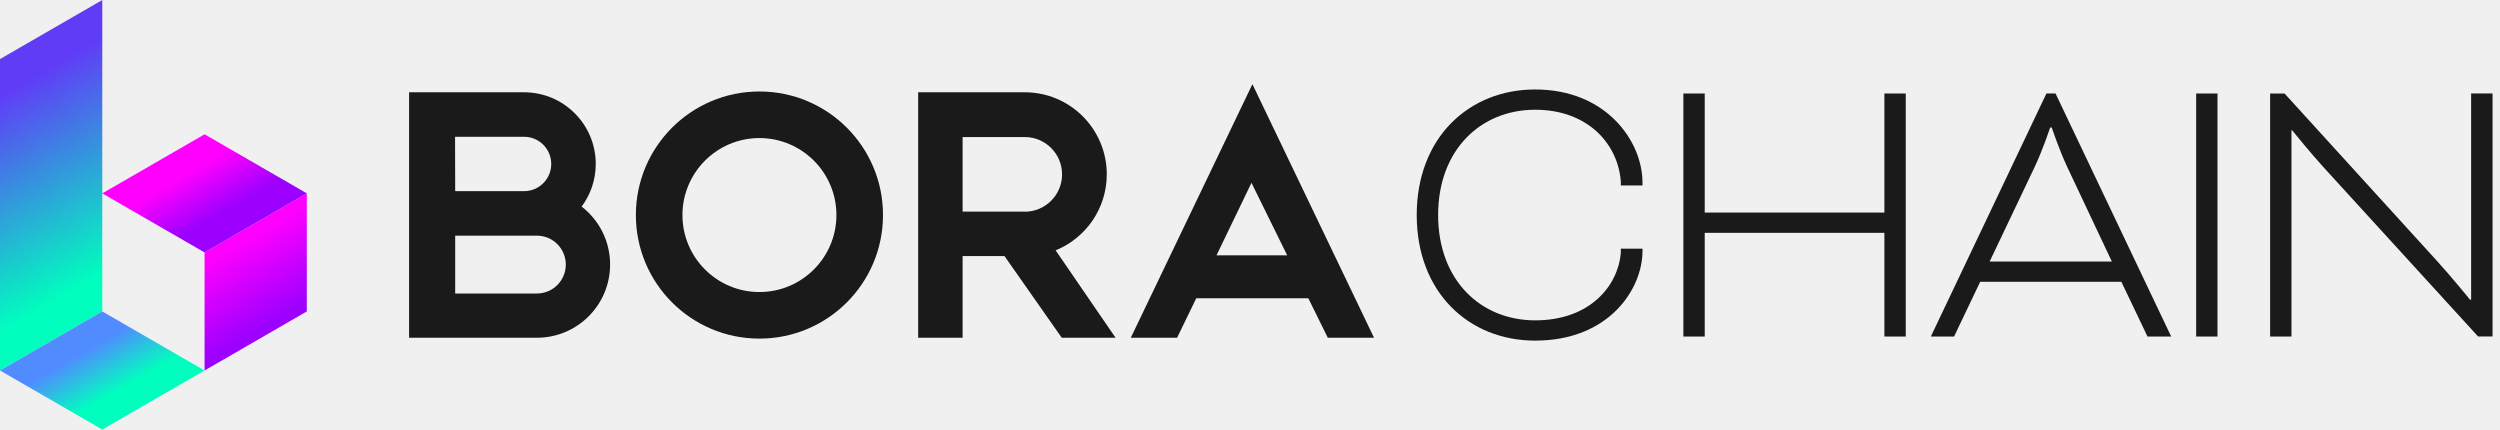
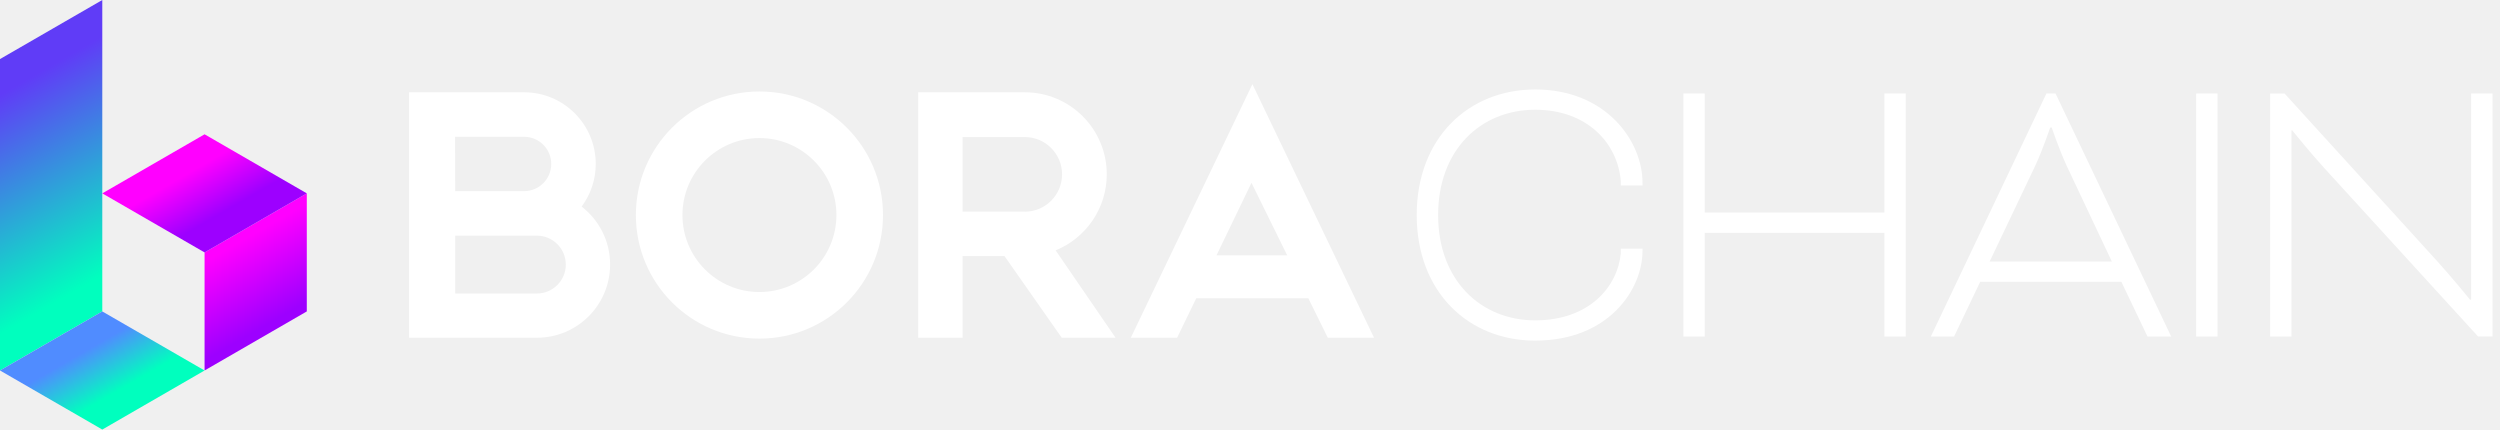
<svg xmlns="http://www.w3.org/2000/svg" width="291px" height="50px" viewBox="0 0 291 50" version="1.1">
  <defs>
    <linearGradient x1="41.679%" y1="25.009%" x2="58.321%" y2="74.991%" id="linearGradient-1">
      <stop stop-color="#FF00FF" offset="0%" />
      <stop stop-color="#9D00FF" offset="100%" />
    </linearGradient>
    <linearGradient x1="55.027%" y1="81.522%" x2="44.973%" y2="18.478%" id="linearGradient-2">
      <stop stop-color="#00FFBE" offset="0%" />
      <stop stop-color="#603CF7" offset="100%" />
    </linearGradient>
    <linearGradient x1="62.5%" y1="62.503%" x2="37.5%" y2="37.497%" id="linearGradient-3">
      <stop stop-color="#00FFBE" offset="0%" />
      <stop stop-color="#508CFF" offset="100%" />
    </linearGradient>
    <linearGradient x1="37.512%" y1="37.488%" x2="62.521%" y2="62.512%" id="linearGradient-4">
      <stop stop-color="#FF00FF" offset="0%" />
      <stop stop-color="#9D00FF" offset="100%" />
    </linearGradient>
  </defs>
  <g id="Page-1" stroke="none" stroke-width="1" fill="none" fill-rule="evenodd">
-     <g id="Metabora" transform="translate(-650, -2516)" fill-rule="nonzero">
-       <g id="BORACHAIN_light" transform="translate(650, 2516)">
-         <g id="Group" transform="translate(164.9062, 10.41406)" fill="#1A1A1A">
-           <path d="M23.758,11.172 L23.758,10.703 C23.406,6.227 19.812,2.359 13.789,2.359 C7.453,2.359 2.492,7.023 2.492,14.617 C2.492,22.211 7.453,26.875 13.789,26.875 C20.125,26.875 23.406,22.914 23.758,19.047 L23.758,18.531 L26.281,18.531 L26.281,18.812 C26.281,23.195 22.422,29.234 13.781,29.234 C6.07,29.234 0,23.625 0,14.617 C0,5.609 6.07,0 13.781,0 C22.07,0 26.281,6.031 26.281,10.844 L26.281,11.172 L23.758,11.172 L23.758,11.172 Z" id="Path" />
-           <path d="M82.023,22.391 L65.586,22.391 L62.547,28.758 L59.844,28.758 L73.297,0.469 L74.359,0.469 L87.82,28.758 L85.062,28.758 L82.023,22.391 L82.023,22.391 Z M66.688,20.031 L80.914,20.031 L75.688,8.953 C74.805,7.07 73.914,4.43 73.914,4.43 L73.734,4.43 C73.734,4.43 72.852,7.07 71.961,8.953 L66.688,20.031 Z" id="Shape" />
-           <path d="M122.734,0.469 L122.734,24.469 L122.602,24.469 C122.648,24.516 120.383,21.734 118.703,19.898 L101.023,0.477 L99.336,0.477 L99.336,28.758 L101.82,28.758 L101.82,4.758 L101.906,4.758 C102.086,4.992 104.125,7.492 105.633,9.141 L123.539,28.75 L125.227,28.75 L125.227,0.469 L122.742,0.469 L122.734,0.469 Z" id="Path" />
-           <rect id="Rectangle" x="90.727" y="0.469" width="2.484" height="28.289" />
-           <polygon id="Path" points="54.438 0.469 54.438 14.328 33.523 14.328 33.523 0.469 31.039 0.469 31.039 28.758 33.523 28.758 33.523 16.688 54.438 16.688 54.438 28.758 56.922 28.758 56.922 0.469" />
-         </g>
-         <g id="Group" transform="translate(47.61719, 9.796875)" fill="#1A1A1A">
-           <path d="M89.391,29.516 L84.008,29.516 L98.164,0 L112.32,29.516 L106.938,29.516 L104.672,24.922 L91.625,24.922 L89.398,29.516 L89.391,29.516 Z M93.984,19.922 L102.211,19.922 L98.055,11.484 L93.984,19.922 Z" id="Shape" />
-           <path d="M20.086,14.25 C21.117,12.859 21.727,11.148 21.727,9.289 C21.727,4.68 17.992,0.945 13.383,0.945 L0,0.945 L0,29.516 L14.875,29.516 C19.586,29.516 23.398,25.703 23.398,20.992 C23.398,18.25 22.102,15.805 20.086,14.25 L20.086,14.25 Z M13.383,6.125 L13.383,6.125 C15.133,6.125 16.547,7.539 16.547,9.289 C16.547,11.039 15.133,12.453 13.383,12.453 C13.203,12.453 5.367,12.453 5.367,12.453 L5.352,6.125 L13.383,6.125 Z M14.875,24.367 L5.367,24.367 L5.367,17.633 L14.875,17.633 C16.734,17.633 18.242,19.141 18.242,21 C18.242,22.859 16.734,24.367 14.875,24.367 L14.875,24.367 Z" id="Shape" />
-           <path d="M40.781,0.852 C32.836,0.852 26.398,7.289 26.398,15.234 C26.398,23.18 32.836,29.617 40.781,29.617 C48.727,29.617 55.164,23.18 55.164,15.234 C55.164,7.289 48.727,0.852 40.781,0.852 Z M40.781,24.195 C35.828,24.195 31.82,20.18 31.82,15.234 C31.82,10.289 35.836,6.273 40.781,6.273 C45.727,6.273 49.742,10.289 49.742,15.234 C49.742,20.18 45.727,24.195 40.781,24.195 Z" id="Shape" />
-           <path d="M75.258,19.344 C78.75,17.922 81.211,14.5 81.211,10.492 C81.211,5.219 76.938,0.945 71.664,0.945 L59.258,0.945 L59.258,29.516 L64.43,29.516 L64.43,20.008 L69.305,20.008 L75.969,29.516 L82.234,29.516 L75.258,19.344 L75.258,19.344 Z M71.664,14.836 L64.43,14.836 L64.43,6.156 L71.664,6.156 C74.062,6.156 76.008,8.102 76.008,10.5 C76.008,12.898 74.062,14.844 71.664,14.844 L71.664,14.836 Z" id="Shape" />
-         </g>
-         <g id="Group">
-           <polygon id="Path" fill="url(#linearGradient-1)" points="23.812 43.125 23.812 43.125 23.812 29.383 35.711 22.508 35.711 36.25" />
-           <polygon id="Path" fill="url(#linearGradient-2)" points="0 6.875 0 43.125 11.906 36.25 11.906 0" />
-           <polygon id="Path" fill="url(#linearGradient-3)" points="23.812 43.125 11.906 36.25 0 43.125 11.906 50" />
-           <polygon id="Path" fill="url(#linearGradient-4)" points="35.711 22.508 23.812 15.633 11.906 22.508 23.812 29.383" />
+     <g id="Metabora-Copy" transform="translate(-950, -3366)" fill-rule="nonzero">
+       <g id="Platform" transform="translate(0, 2882)">
+         <g id="BORACHAIN_light" transform="translate(950, 484)">
+           <g id="Group" transform="translate(164.9062, 10.41406)" fill="#FFFFFF">
+             <path d="M23.758,11.172 L23.758,10.703 C23.406,6.227 19.812,2.359 13.789,2.359 C7.453,2.359 2.492,7.023 2.492,14.617 C2.492,22.211 7.453,26.875 13.789,26.875 C20.125,26.875 23.406,22.914 23.758,19.047 L23.758,18.531 L26.281,18.531 L26.281,18.812 C26.281,23.195 22.422,29.234 13.781,29.234 C6.07,29.234 0,23.625 0,14.617 C0,5.609 6.07,0 13.781,0 C22.07,0 26.281,6.031 26.281,10.844 L26.281,11.172 L23.758,11.172 L23.758,11.172 Z" id="Path" />
+             <path d="M82.023,22.391 L65.586,22.391 L62.547,28.758 L59.844,28.758 L73.297,0.469 L74.359,0.469 L87.82,28.758 L85.062,28.758 L82.023,22.391 L82.023,22.391 Z M66.688,20.031 L80.914,20.031 L75.688,8.953 C74.805,7.07 73.914,4.43 73.914,4.43 L73.734,4.43 C73.734,4.43 72.852,7.07 71.961,8.953 L66.688,20.031 Z" id="Shape" />
+             <path d="M122.734,0.469 L122.734,24.469 L122.602,24.469 C122.648,24.516 120.383,21.734 118.703,19.898 L101.023,0.477 L99.336,0.477 L99.336,28.758 L101.82,28.758 L101.82,4.758 L101.906,4.758 C102.086,4.992 104.125,7.492 105.633,9.141 L123.539,28.75 L125.227,28.75 L125.227,0.469 L122.742,0.469 L122.734,0.469 Z" id="Path" />
+             <rect id="Rectangle" x="90.727" y="0.469" width="2.484" height="28.289" />
+             <polygon id="Path" points="54.438 0.469 54.438 14.328 33.523 14.328 33.523 0.469 31.039 0.469 31.039 28.758 33.523 28.758 33.523 16.688 54.438 16.688 54.438 28.758 56.922 28.758 56.922 0.469" />
+           </g>
+           <g id="Group" transform="translate(47.61719, 9.796875)" fill="#FFFFFF">
+             <path d="M89.391,29.516 L84.008,29.516 L98.164,0 L112.32,29.516 L106.938,29.516 L104.672,24.922 L91.625,24.922 L89.398,29.516 L89.391,29.516 Z M93.984,19.922 L102.211,19.922 L98.055,11.484 L93.984,19.922 Z" id="Shape" />
+             <path d="M20.086,14.25 C21.117,12.859 21.727,11.148 21.727,9.289 C21.727,4.68 17.992,0.945 13.383,0.945 L0,0.945 L0,29.516 L14.875,29.516 C19.586,29.516 23.398,25.703 23.398,20.992 C23.398,18.25 22.102,15.805 20.086,14.25 L20.086,14.25 Z M13.383,6.125 L13.383,6.125 C15.133,6.125 16.547,7.539 16.547,9.289 C16.547,11.039 15.133,12.453 13.383,12.453 C13.203,12.453 5.367,12.453 5.367,12.453 L5.352,6.125 L13.383,6.125 Z M14.875,24.367 L5.367,24.367 L5.367,17.633 L14.875,17.633 C16.734,17.633 18.242,19.141 18.242,21 C18.242,22.859 16.734,24.367 14.875,24.367 L14.875,24.367 Z" id="Shape" />
+             <path d="M40.781,0.852 C32.836,0.852 26.398,7.289 26.398,15.234 C26.398,23.18 32.836,29.617 40.781,29.617 C48.727,29.617 55.164,23.18 55.164,15.234 C55.164,7.289 48.727,0.852 40.781,0.852 Z M40.781,24.195 C35.828,24.195 31.82,20.18 31.82,15.234 C31.82,10.289 35.836,6.273 40.781,6.273 C45.727,6.273 49.742,10.289 49.742,15.234 C49.742,20.18 45.727,24.195 40.781,24.195 Z" id="Shape" />
+             <path d="M75.258,19.344 C78.75,17.922 81.211,14.5 81.211,10.492 C81.211,5.219 76.938,0.945 71.664,0.945 L59.258,0.945 L59.258,29.516 L64.43,29.516 L64.43,20.008 L69.305,20.008 L75.969,29.516 L82.234,29.516 L75.258,19.344 L75.258,19.344 Z M71.664,14.836 L64.43,14.836 L64.43,6.156 L71.664,6.156 C74.062,6.156 76.008,8.102 76.008,10.5 C76.008,12.898 74.062,14.844 71.664,14.844 L71.664,14.836 Z" id="Shape" />
+           </g>
+           <g id="Group">
+             <polygon id="Path" fill="url(#linearGradient-1)" points="23.812 43.125 23.812 43.125 23.812 29.383 35.711 22.508 35.711 36.25" />
+             <polygon id="Path" fill="url(#linearGradient-2)" points="0 6.875 0 43.125 11.906 36.25 11.906 0" />
+             <polygon id="Path" fill="url(#linearGradient-3)" points="23.812 43.125 11.906 36.25 0 43.125 11.906 50" />
+             <polygon id="Path" fill="url(#linearGradient-4)" points="35.711 22.508 23.812 15.633 11.906 22.508 23.812 29.383" />
+           </g>
        </g>
      </g>
    </g>
  </g>
</svg>
